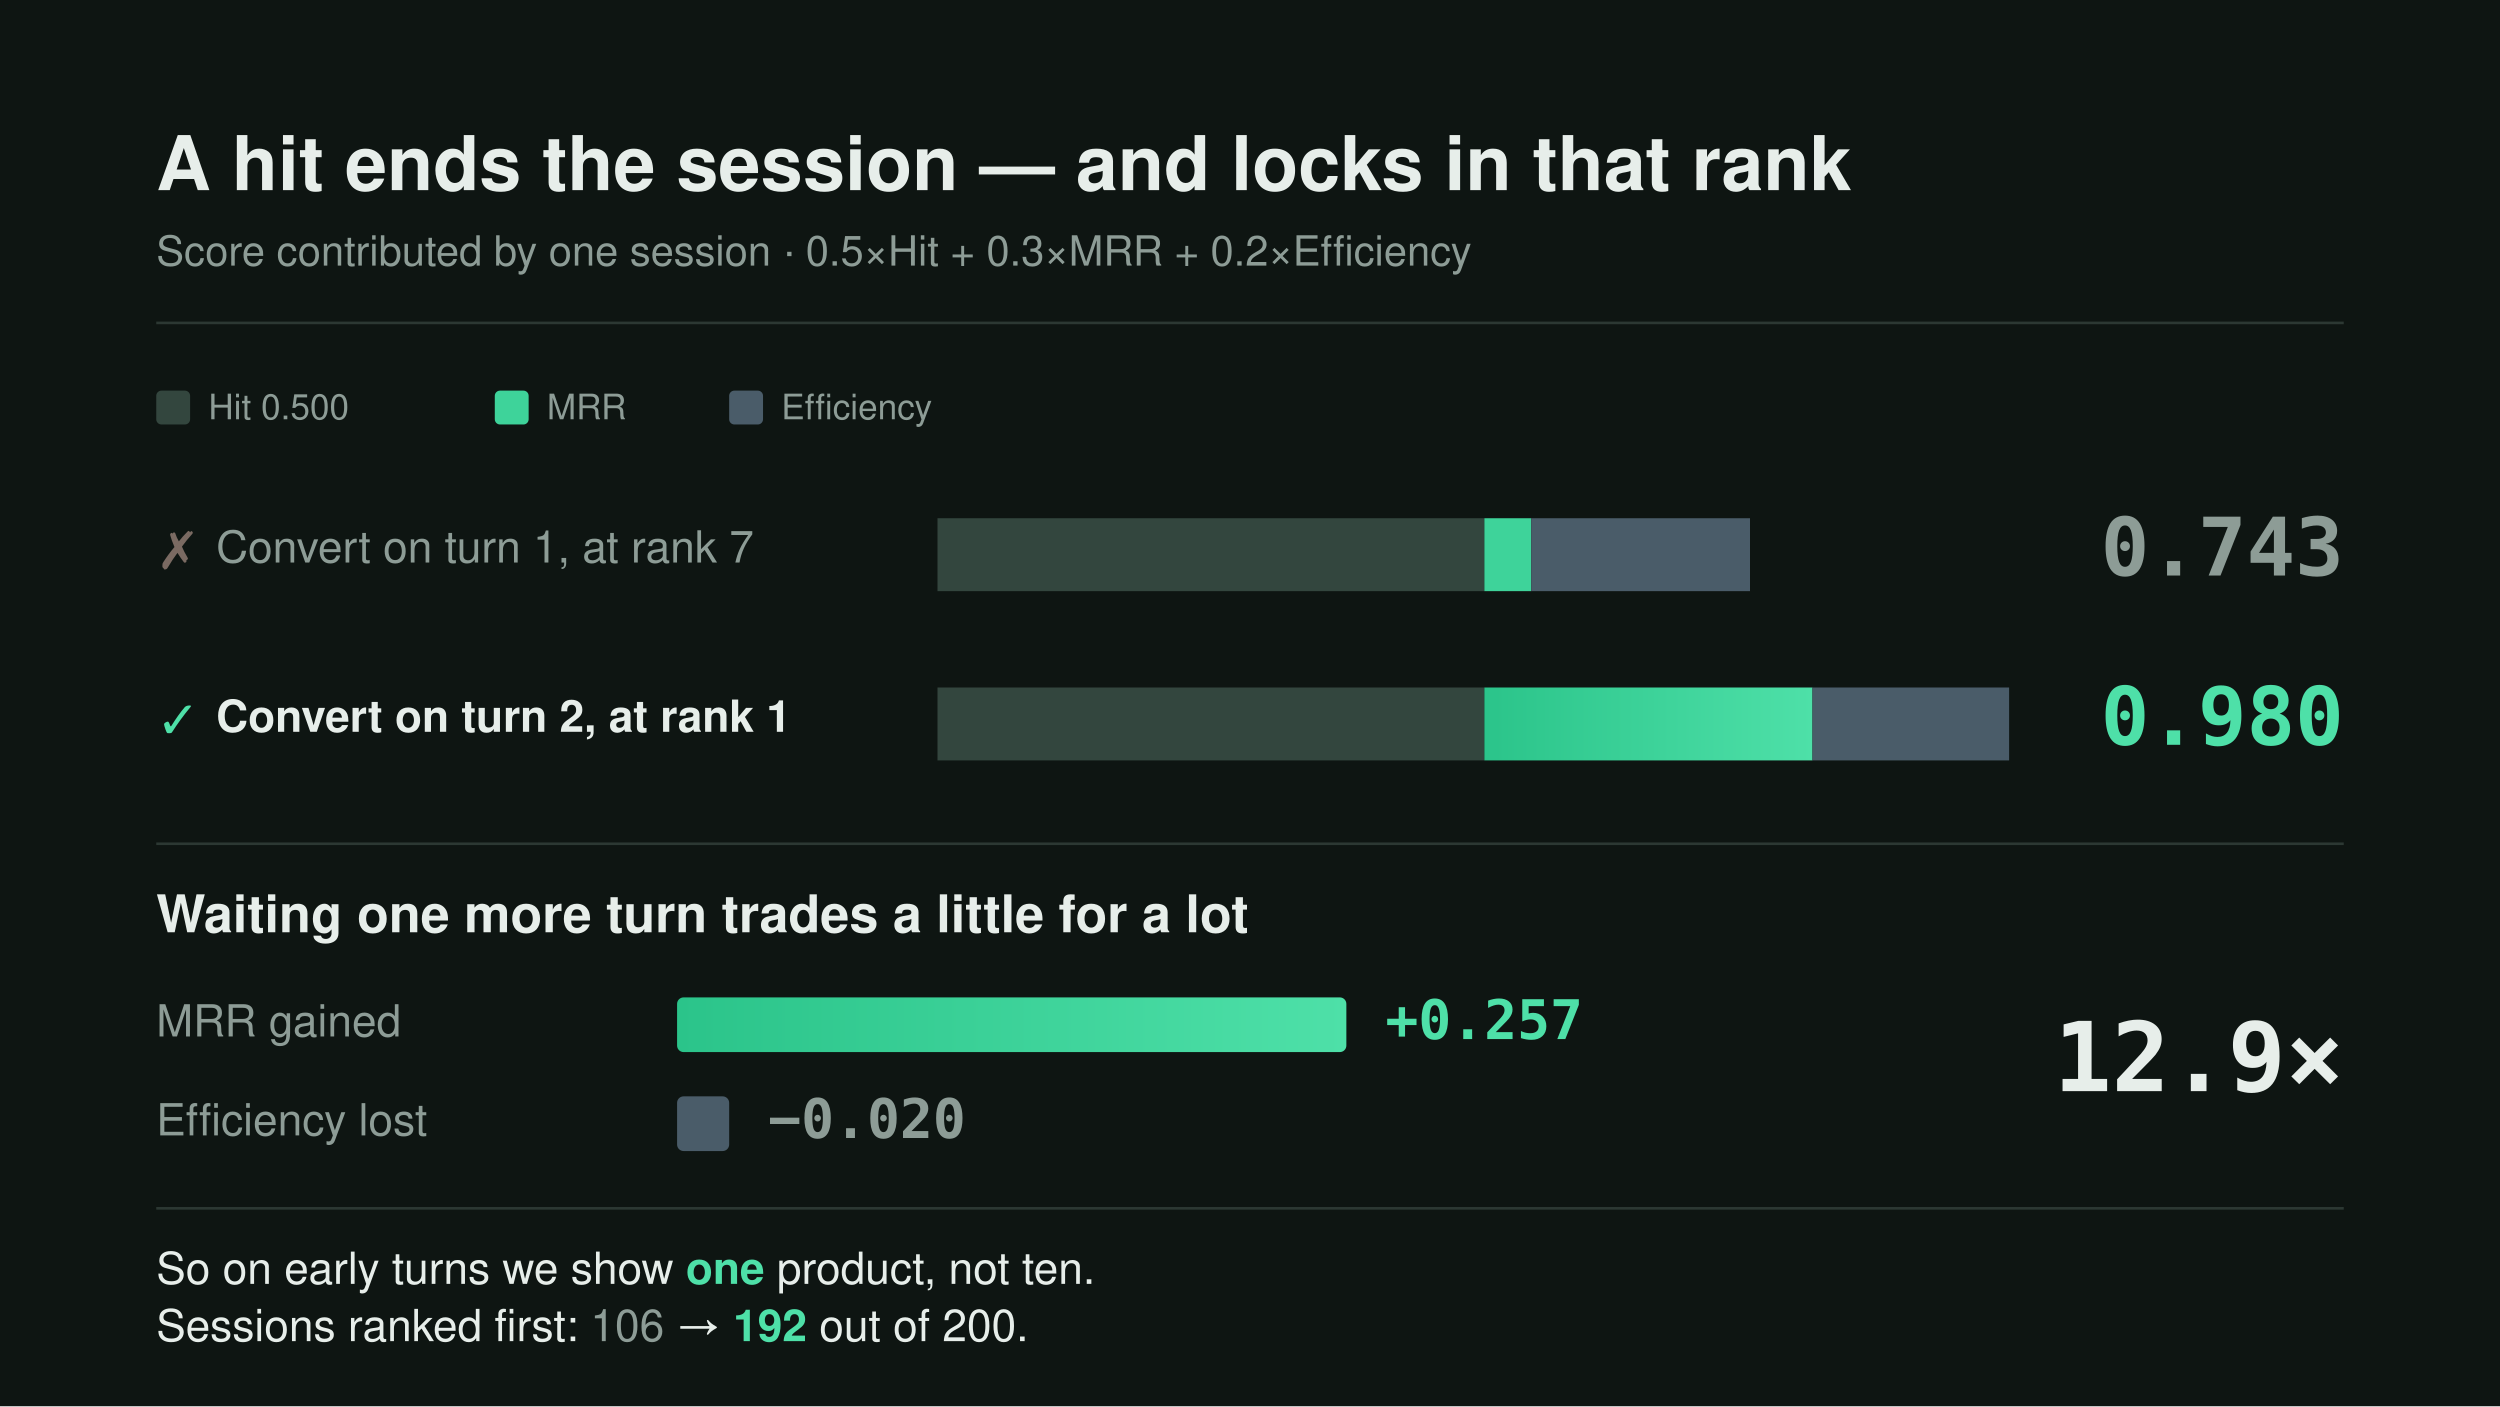
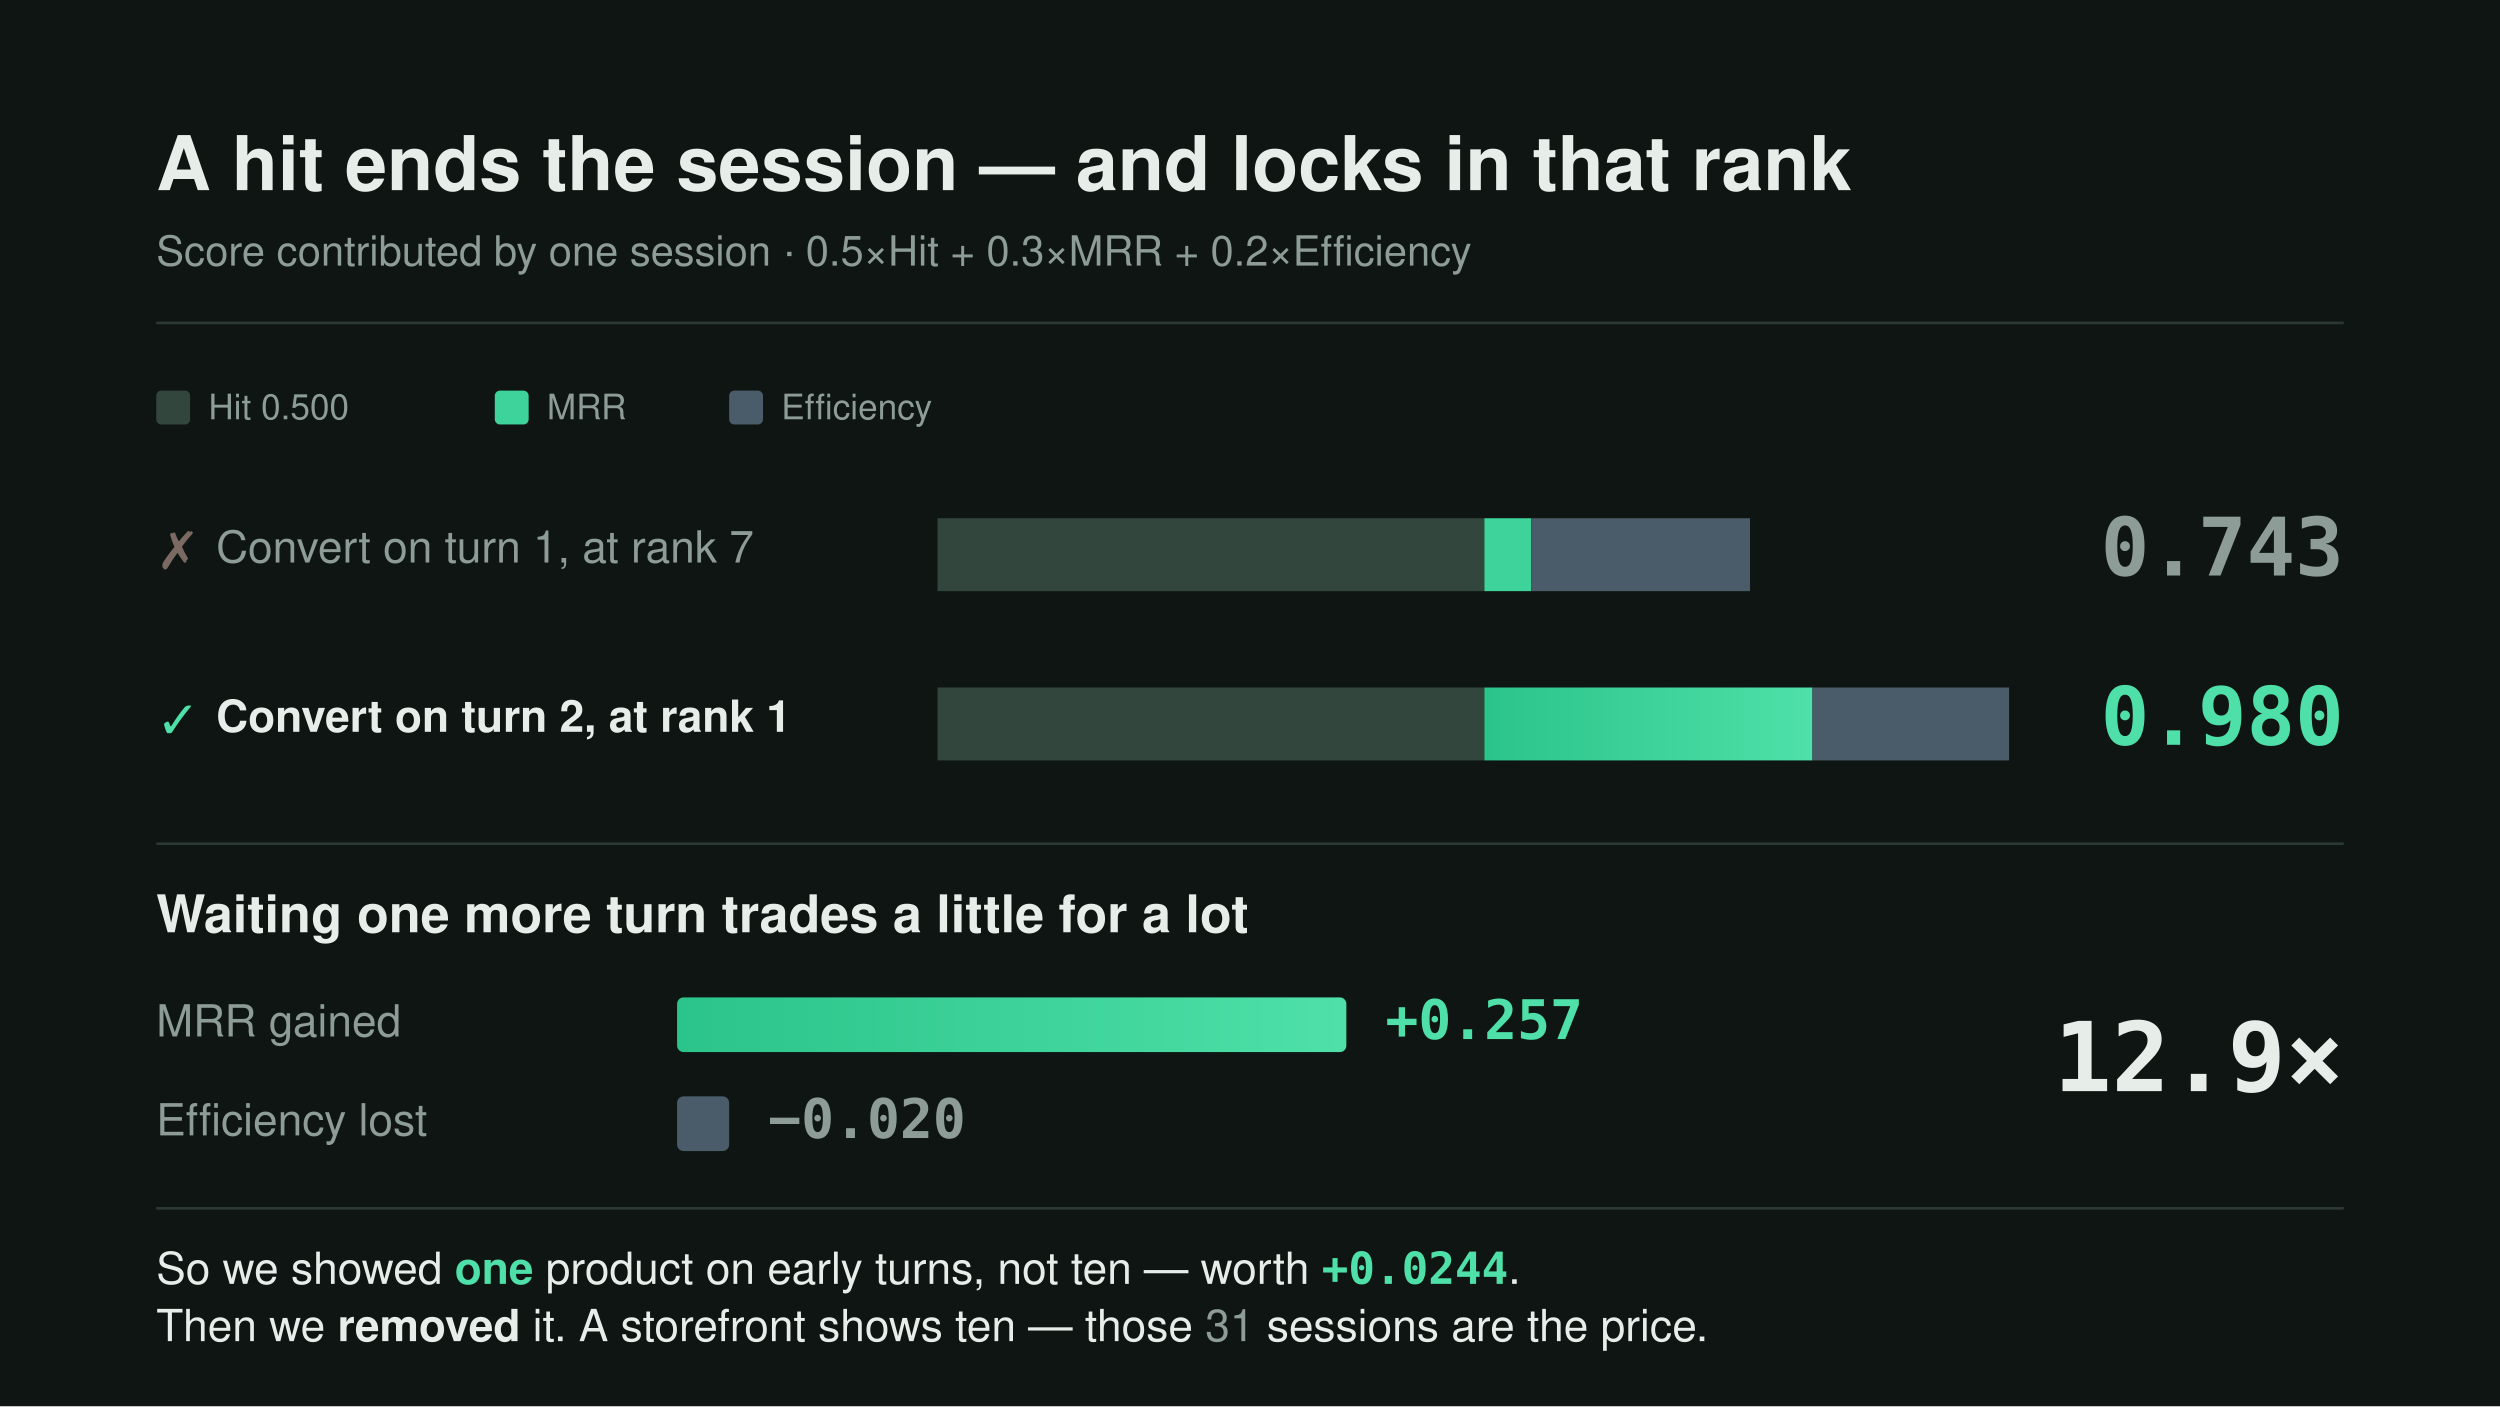
<svg xmlns="http://www.w3.org/2000/svg" viewBox="0 0 1920 1080" width="1920" height="1080" font-family="'IBM Plex Sans','Helvetica Neue',Helvetica,Arial,sans-serif">
  <defs>
    <linearGradient id="mrr" x1="0" y1="0" x2="1" y2="0">
      <stop offset="0%" stop-color="#2BC48A" />
      <stop offset="100%" stop-color="#4EE0A8" />
    </linearGradient>
  </defs>
  <rect x="0" y="0" width="1920" height="1080" fill="#0E1512" />
  <text x="120" y="146" fill="#E7EEEA" font-size="58" font-weight="700">A hit ends the session — and locks in that rank</text>
  <text x="120" y="204" fill="#8D9C96" font-size="32">Score contributed by one session  ·  0.5×Hit + 0.3×MRR + 0.2×Efficiency</text>
  <line x1="120" y1="248" x2="1800" y2="248" stroke="#2C3833" stroke-width="2" />
  <rect x="120" y="300" width="26" height="26" rx="4" fill="#33463E" />
  <text x="160" y="322" fill="#8D9C96" font-size="27">Hit  0.500</text>
  <rect x="380" y="300" width="26" height="26" rx="4" fill="#3ED39A" />
  <text x="420" y="322" fill="#8D9C96" font-size="27">MRR</text>
  <rect x="560" y="300" width="26" height="26" rx="4" fill="#4A5C69" />
  <text x="600" y="322" fill="#8D9C96" font-size="27">Efficiency</text>
  <text x="120" y="437" fill="#7A6A62" font-size="40" font-weight="700">✗</text>
  <text x="166" y="432" fill="#8D9C96" font-size="34">Convert on turn 1, at rank 7</text>
  <rect x="720" y="398" width="420" height="56" fill="#33463E" />
  <rect x="1140" y="398" width="36" height="56" fill="#3ED39A" />
  <rect x="1176" y="398" width="168" height="56" fill="#4A5C69" />
  <text x="1800" y="442" fill="#8D9C96" font-size="62" font-weight="700" text-anchor="end" font-family="'IBM Plex Mono',ui-monospace,monospace">0.743</text>
  <text x="120" y="567" fill="#4EE0A8" font-size="40" font-weight="700">✓</text>
  <text x="166" y="562" fill="#E7EEEA" font-size="34" font-weight="600">Convert on turn 2, at rank 1</text>
  <rect x="720" y="528" width="420" height="56" fill="#33463E" />
  <rect x="1140" y="528" width="252" height="56" fill="url(#mrr)" />
  <rect x="1392" y="528" width="151" height="56" fill="#4A5C69" />
  <text x="1800" y="572" fill="#4EE0A8" font-size="62" font-weight="700" text-anchor="end" font-family="'IBM Plex Mono',ui-monospace,monospace">0.980</text>
  <line x1="120" y1="648" x2="1800" y2="648" stroke="#2C3833" stroke-width="2" />
  <text x="120" y="716" fill="#E7EEEA" font-size="40" font-weight="600">Waiting one more turn trades a little for a lot</text>
  <text x="120" y="796" fill="#8D9C96" font-size="34">MRR gained</text>
  <rect x="520" y="766" width="514" height="42" rx="5" fill="url(#mrr)" />
  <text x="1064" y="798" fill="#4EE0A8" font-size="42" font-weight="700" font-family="'IBM Plex Mono',ui-monospace,monospace">+0.257</text>
  <text x="120" y="872" fill="#8D9C96" font-size="34">Efficiency lost</text>
  <rect x="520" y="842" width="40" height="42" rx="5" fill="#4A5C69" />
  <text x="590" y="874" fill="#8D9C96" font-size="42" font-weight="600" font-family="'IBM Plex Mono',ui-monospace,monospace">−0.020</text>
  <text x="1800" y="838" fill="#E7EEEA" font-size="74" font-weight="700" text-anchor="end" font-family="'IBM Plex Mono',ui-monospace,monospace">12.9×</text>
  <line x1="120" y1="928" x2="1800" y2="928" stroke="#2C3833" stroke-width="2" />
-   <text x="120" y="986" fill="#E7EEEA" font-size="34">So on early turns we show <tspan fill="#4EE0A8" font-weight="700">one</tspan> product, not ten.</text>
-   <text x="120" y="1030" fill="#E7EEEA" font-size="34">Sessions ranked first: <tspan fill="#8D9C96">106</tspan> → <tspan fill="#4EE0A8" font-weight="700">192</tspan> out of 200.</text>
+   <text x="120" y="986" fill="#E7EEEA" font-size="34">So we showed <tspan fill="#4EE0A8" font-weight="700">one</tspan> product on early turns, not ten — worth <tspan fill="#4EE0A8" font-weight="700" font-family="'IBM Plex Mono',ui-monospace,monospace">+0.0244</tspan>.</text>
+   <text x="120" y="1030" fill="#E7EEEA" font-size="34">Then we <tspan font-weight="700">removed</tspan> it. A storefront shows ten — those <tspan fill="#8D9C96">31</tspan> sessions are the price.</text>
</svg>
